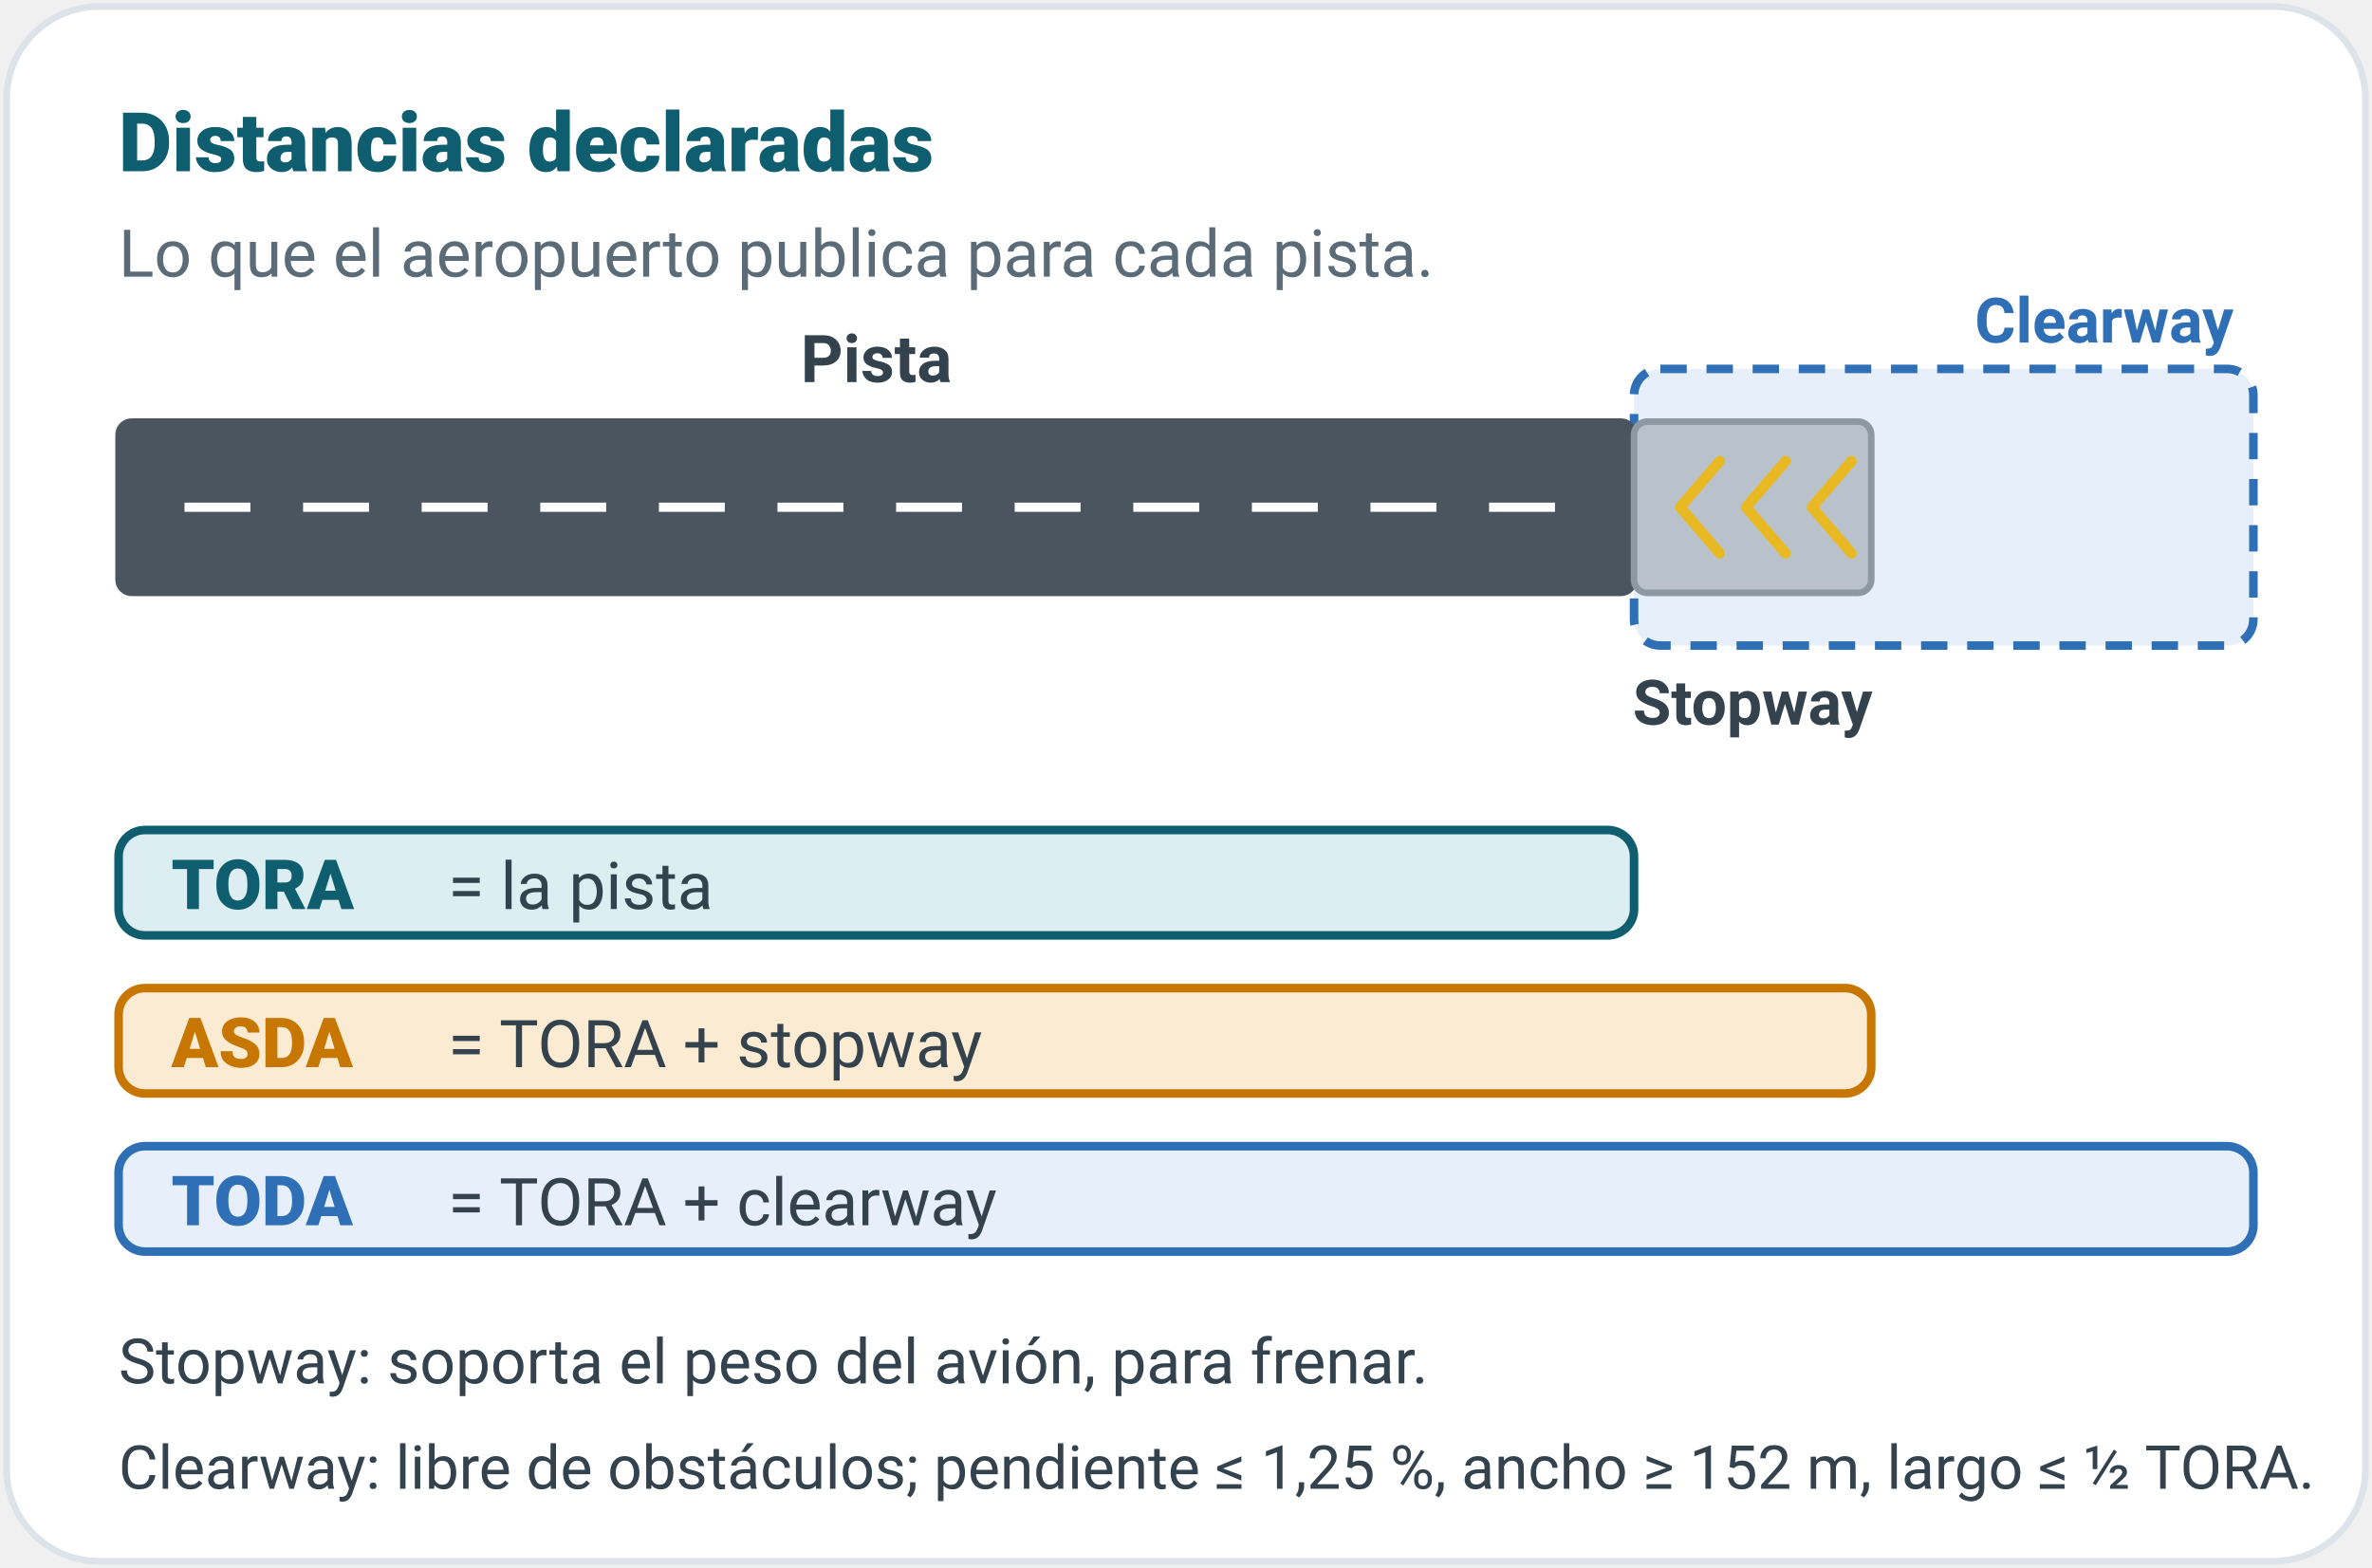
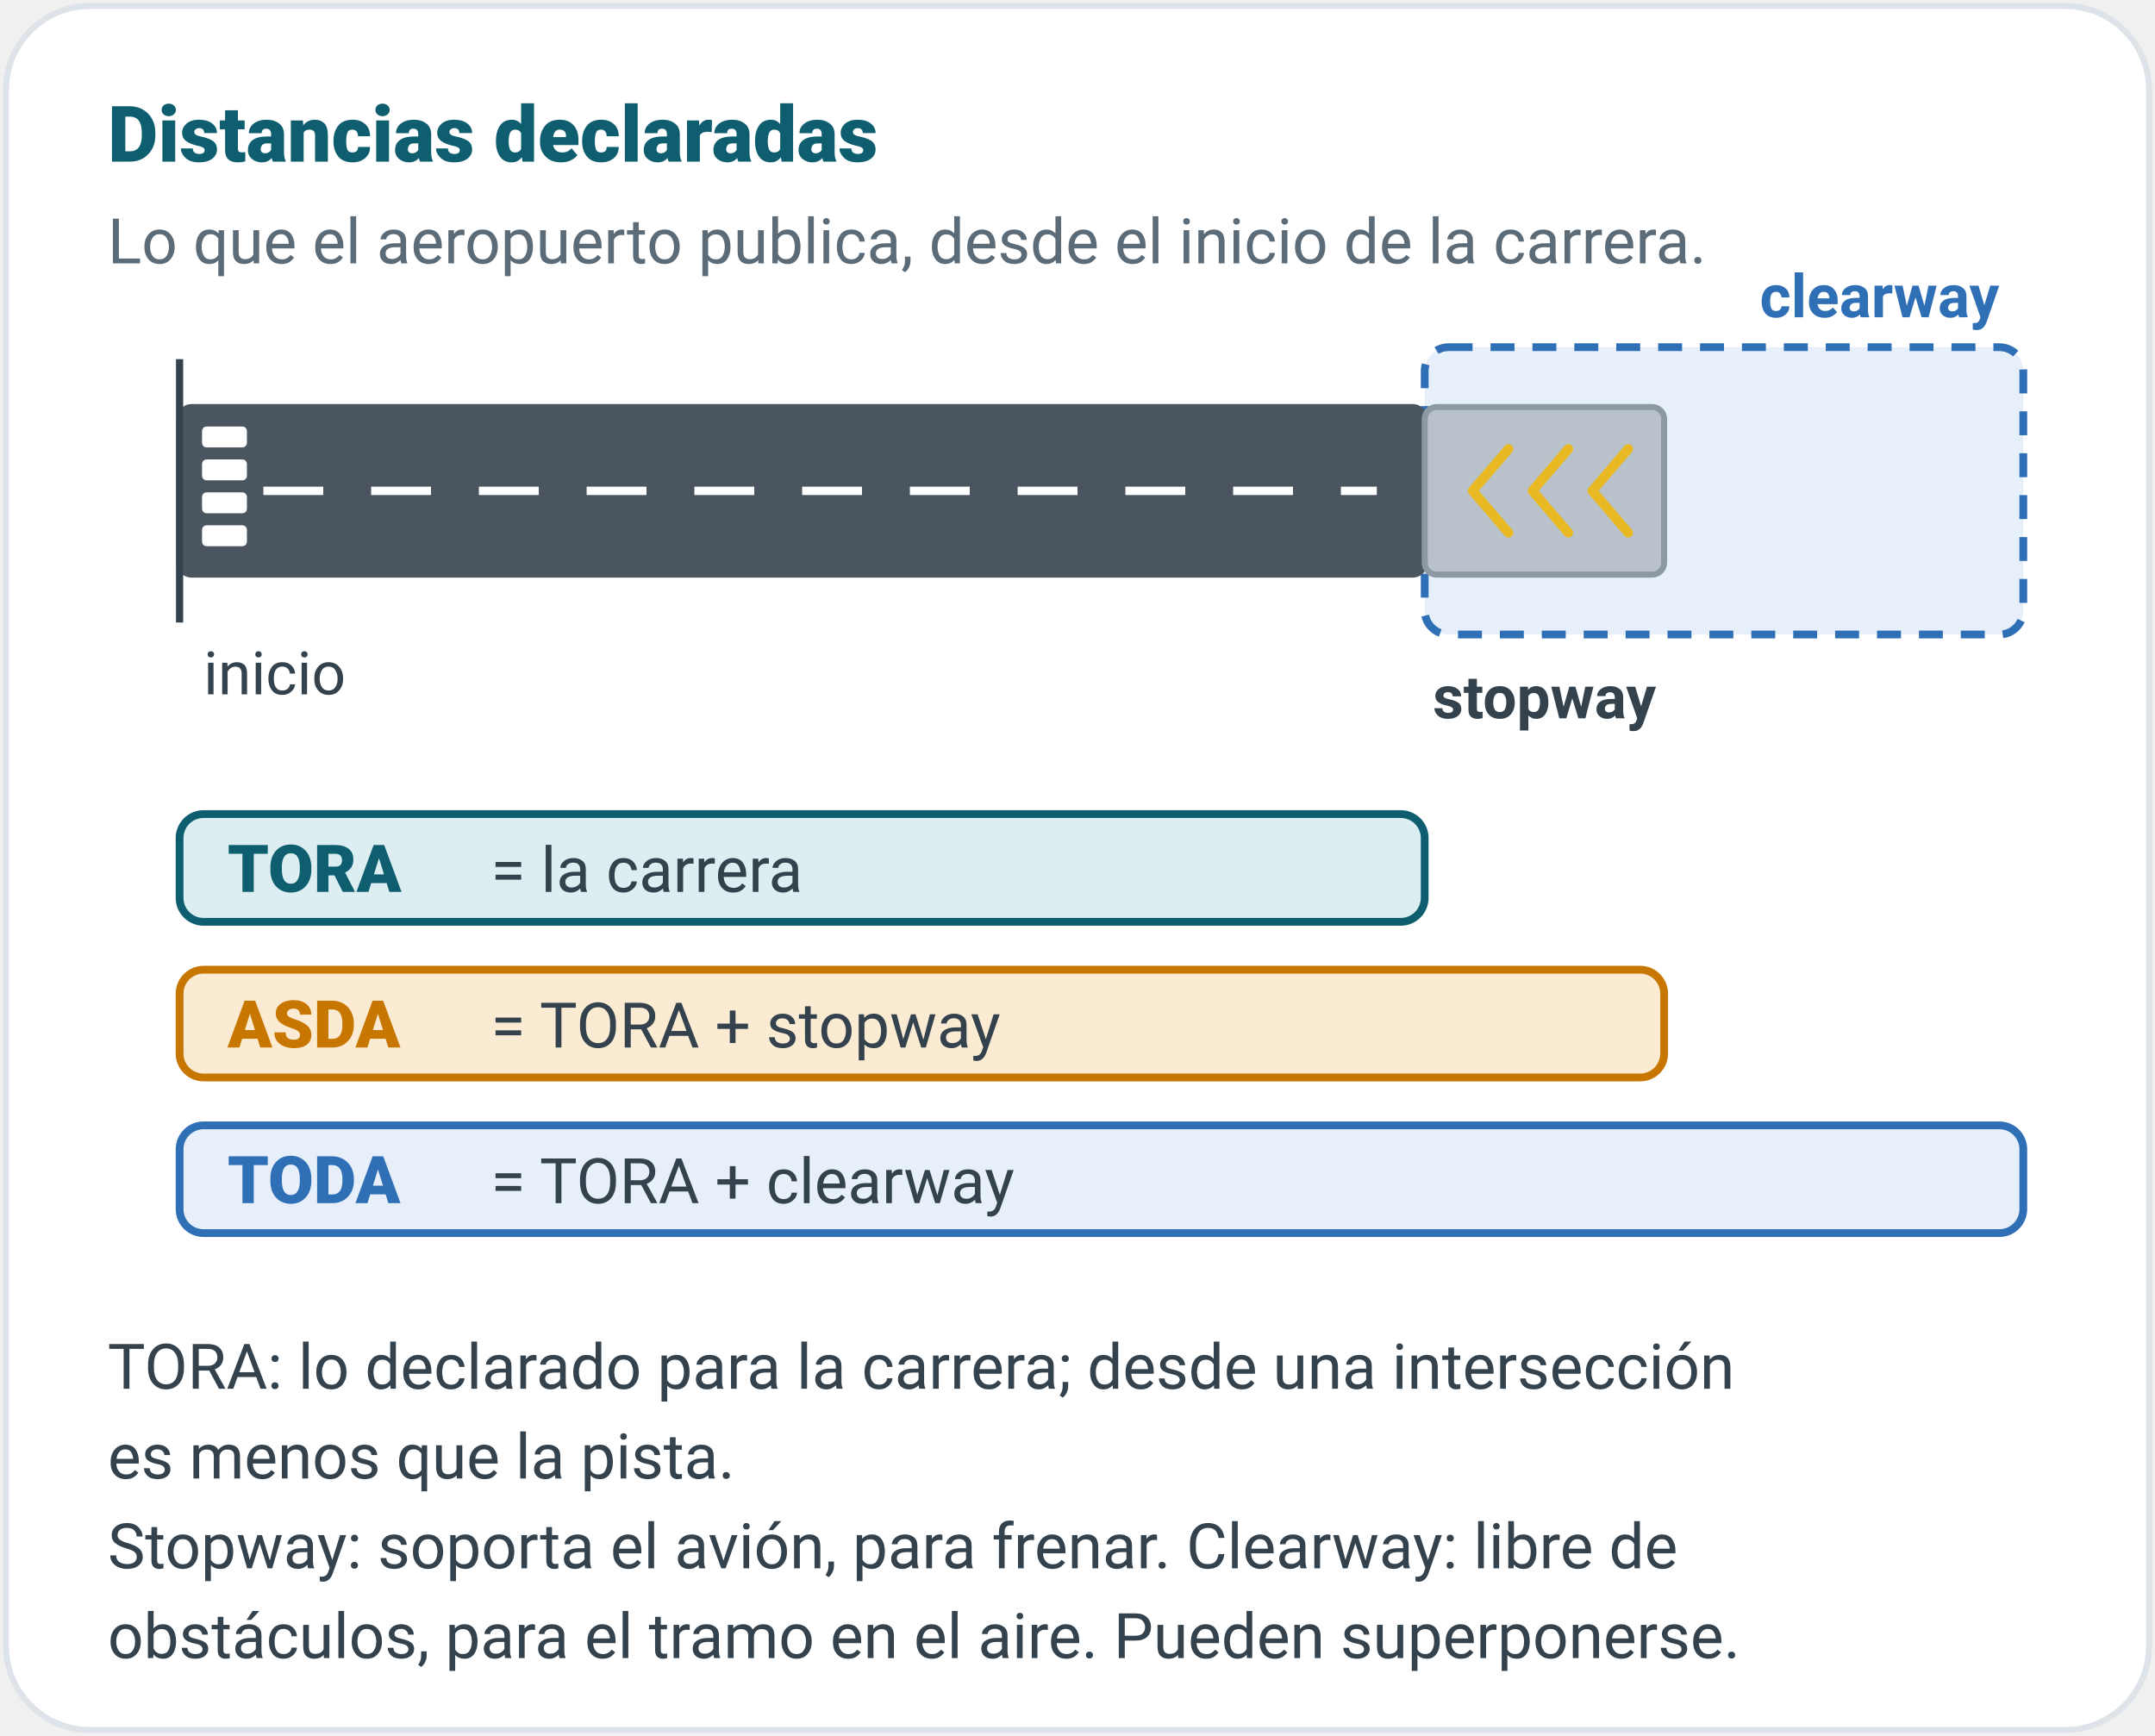
- <svg xmlns="http://www.w3.org/2000/svg" viewBox="0 0 360 238" font-family="system-ui, -apple-system, 'Segoe UI', Roboto, sans-serif" role="img" aria-labelledby="t d">
-   <rect x="1" y="1" width="358" height="236" rx="14" fill="#FFFFFF" stroke="#DDE3E8" />
-   <text x="18" y="26" font-size="12.5" font-weight="800" fill="#0E5E6F">Distancias declaradas</text>
-   <text x="18" y="42" font-size="10" fill="#5B6B78">Lo que el aeropuerto publica para cada pista.</text>
-   <rect x="248" y="56" width="94" height="42" rx="4" fill="#E6EFFA" stroke="#2F6FB5" stroke-width="1.3" stroke-dasharray="4 3" />
-   <rect x="18" y="64" width="230" height="26" rx="2" fill="#4A5560" stroke="#4A5560" stroke-width="1" />
-   <line x1="28" y1="77" x2="240" y2="77" stroke="#FFFFFF" stroke-width="1.4" stroke-dasharray="10 8" />
-   <rect x="248" y="64" width="36" height="26" rx="2" fill="#B9C2CA" stroke="#8C99A3" stroke-width="1" />
-   <polyline points="261,70 255,77 261,84" fill="none" stroke="#E8B923" stroke-width="1.6" stroke-linejoin="round" stroke-linecap="round" />
-   <polyline points="271,70 265,77 271,84" fill="none" stroke="#E8B923" stroke-width="1.6" stroke-linejoin="round" stroke-linecap="round" />
-   <polyline points="281,70 275,77 281,84" fill="none" stroke="#E8B923" stroke-width="1.6" stroke-linejoin="round" stroke-linecap="round" />
-   <text x="133" y="58" text-anchor="middle" font-size="10" font-weight="700" fill="#33424D">Pista</text>
-   <text x="266" y="110" text-anchor="middle" font-size="9.5" font-weight="700" fill="#33424D">Stopway</text>
-   <text x="339" y="52" text-anchor="end" font-size="9.5" font-weight="700" fill="#2F6FB5">Clearway</text>
-   <rect x="18" y="126" width="230" height="16" rx="4" fill="#DCEEF1" stroke="#0E5E6F" stroke-width="1.3" />
-   <text x="26" y="138" font-size="10.5" font-weight="800" fill="#0E5E6F">TORA</text>
-   <text x="68" y="138" font-size="10" fill="#33424D">= la pista</text>
-   <rect x="18" y="150" width="266" height="16" rx="4" fill="#FCEBD3" stroke="#C77700" stroke-width="1.3" />
-   <text x="26" y="162" font-size="10.5" font-weight="800" fill="#C77700">ASDA</text>
-   <text x="68" y="162" font-size="10" fill="#33424D">= TORA + stopway</text>
-   <rect x="18" y="174" width="324" height="16" rx="4" fill="#E6EFFA" stroke="#2F6FB5" stroke-width="1.3" />
-   <text x="26" y="186" font-size="10.5" font-weight="800" fill="#2F6FB5">TODA</text>
-   <text x="68" y="186" font-size="10" fill="#33424D">= TORA + clearway</text>
-   <text x="18" y="210" font-size="9.5" fill="#33424D">Stopway: soporta el peso del avión, para frenar.</text>
-   <text x="18" y="226" font-size="9.2" fill="#33424D">Clearway: libre de obstáculos; pendiente ≤ 1,25 %, ancho ≥ 152 m, largo ≤ ½ TORA.</text>
+ <svg xmlns="http://www.w3.org/2000/svg" viewBox="0 0 360 290" font-family="system-ui, -apple-system, 'Segoe UI', Roboto, sans-serif" role="img" aria-labelledby="t d">
+   <rect x="1" y="1" width="358" height="288" rx="14" fill="#FFFFFF" stroke="#DDE3E8" />
+   <defs>
+     <marker id="a33424D" viewBox="0 0 10 10" refX="8" refY="5" markerWidth="6" markerHeight="6" orient="auto">
+       <path d="M0 0 L10 5 L0 10 z" fill="#33424D" />
+     </marker>
+     <marker id="b33424D" viewBox="0 0 10 10" refX="2" refY="5" markerWidth="6" markerHeight="6" orient="auto">
+       <path d="M10 0 L0 5 L10 10 z" fill="#33424D" />
+     </marker>
+   </defs>
+   <text x="18" y="27" font-size="13" font-weight="800" fill="#0E5E6F">Distancias declaradas</text>
+   <text x="18" y="44" font-size="10.5" fill="#5B6B78">Lo que el aeropuerto publica, desde el inicio de la carrera.</text>
+   <rect x="238" y="58" width="100" height="48" rx="4" fill="#E6EFFA" stroke="#2F6FB5" stroke-width="1.3" stroke-dasharray="4 3" />
+   <rect x="30" y="68" width="208" height="28" rx="2" fill="#4A5560" stroke="#4A5560" stroke-width="1" />
+   <line x1="44" y1="82" x2="230" y2="82" stroke="#FFFFFF" stroke-width="1.4" stroke-dasharray="10 8" />
+   <rect x="34" y="71.5" width="7" height="3" rx="0.5" fill="#FFFFFF" stroke="#FFFFFF" stroke-width="0.5" />
+   <rect x="34" y="77" width="7" height="3" rx="0.5" fill="#FFFFFF" stroke="#FFFFFF" stroke-width="0.5" />
+   <rect x="34" y="82.5" width="7" height="3" rx="0.5" fill="#FFFFFF" stroke="#FFFFFF" stroke-width="0.5" />
+   <rect x="34" y="88" width="7" height="3" rx="0.5" fill="#FFFFFF" stroke="#FFFFFF" stroke-width="0.5" />
+   <rect x="238" y="68" width="40" height="28" rx="2" fill="#B9C2CA" stroke="#8C99A3" stroke-width="1" />
+   <polyline points="252,75 246,82 252,89" fill="none" stroke="#E8B923" stroke-width="1.6" stroke-linejoin="round" stroke-linecap="round" />
+   <polyline points="262,75 256,82 262,89" fill="none" stroke="#E8B923" stroke-width="1.6" stroke-linejoin="round" stroke-linecap="round" />
+   <polyline points="272,75 266,82 272,89" fill="none" stroke="#E8B923" stroke-width="1.6" stroke-linejoin="round" stroke-linecap="round" />
+   <line x1="30" y1="104" x2="30" y2="60" stroke="#33424D" stroke-width="1.2" />
+   <text x="34" y="116" font-size="10" fill="#33424D">inicio</text>
+   <text x="258" y="120" text-anchor="middle" font-size="10" font-weight="700" fill="#33424D">stopway</text>
+   <text x="334" y="53" text-anchor="end" font-size="10" font-weight="700" fill="#2F6FB5">clearway</text>
+   <rect x="30" y="136" width="208" height="18" rx="4" fill="#DCEEF1" stroke="#0E5E6F" stroke-width="1.3" />
+   <text x="38" y="149" font-size="11" font-weight="800" fill="#0E5E6F">TORA</text>
+   <text x="82" y="149" font-size="10.5" fill="#33424D">= la carrera</text>
+   <rect x="30" y="162" width="248" height="18" rx="4" fill="#FCEBD3" stroke="#C77700" stroke-width="1.3" />
+   <text x="38" y="175" font-size="11" font-weight="800" fill="#C77700">ASDA</text>
+   <text x="82" y="175" font-size="10.5" fill="#33424D">= TORA + stopway</text>
+   <rect x="30" y="188" width="308" height="18" rx="4" fill="#E6EFFA" stroke="#2F6FB5" stroke-width="1.3" />
+   <text x="38" y="201" font-size="11" font-weight="800" fill="#2F6FB5">TODA</text>
+   <text x="82" y="201" font-size="10.5" fill="#33424D">= TORA + clearway</text>
+   <text x="18" y="232" font-size="10.5" fill="#33424D">TORA: lo declarado para la carrera; desde una intersección</text>
+   <text x="18" y="247" font-size="10.5" fill="#33424D">es menos que la pista.</text>
+   <text x="18" y="262" font-size="10.5" fill="#33424D">Stopway: soporta el avión, para frenar. Clearway: libre de</text>
+   <text x="18" y="277" font-size="10.5" fill="#33424D">obstáculos, para el tramo en el aire. Pueden superponerse.</text>
</svg>
